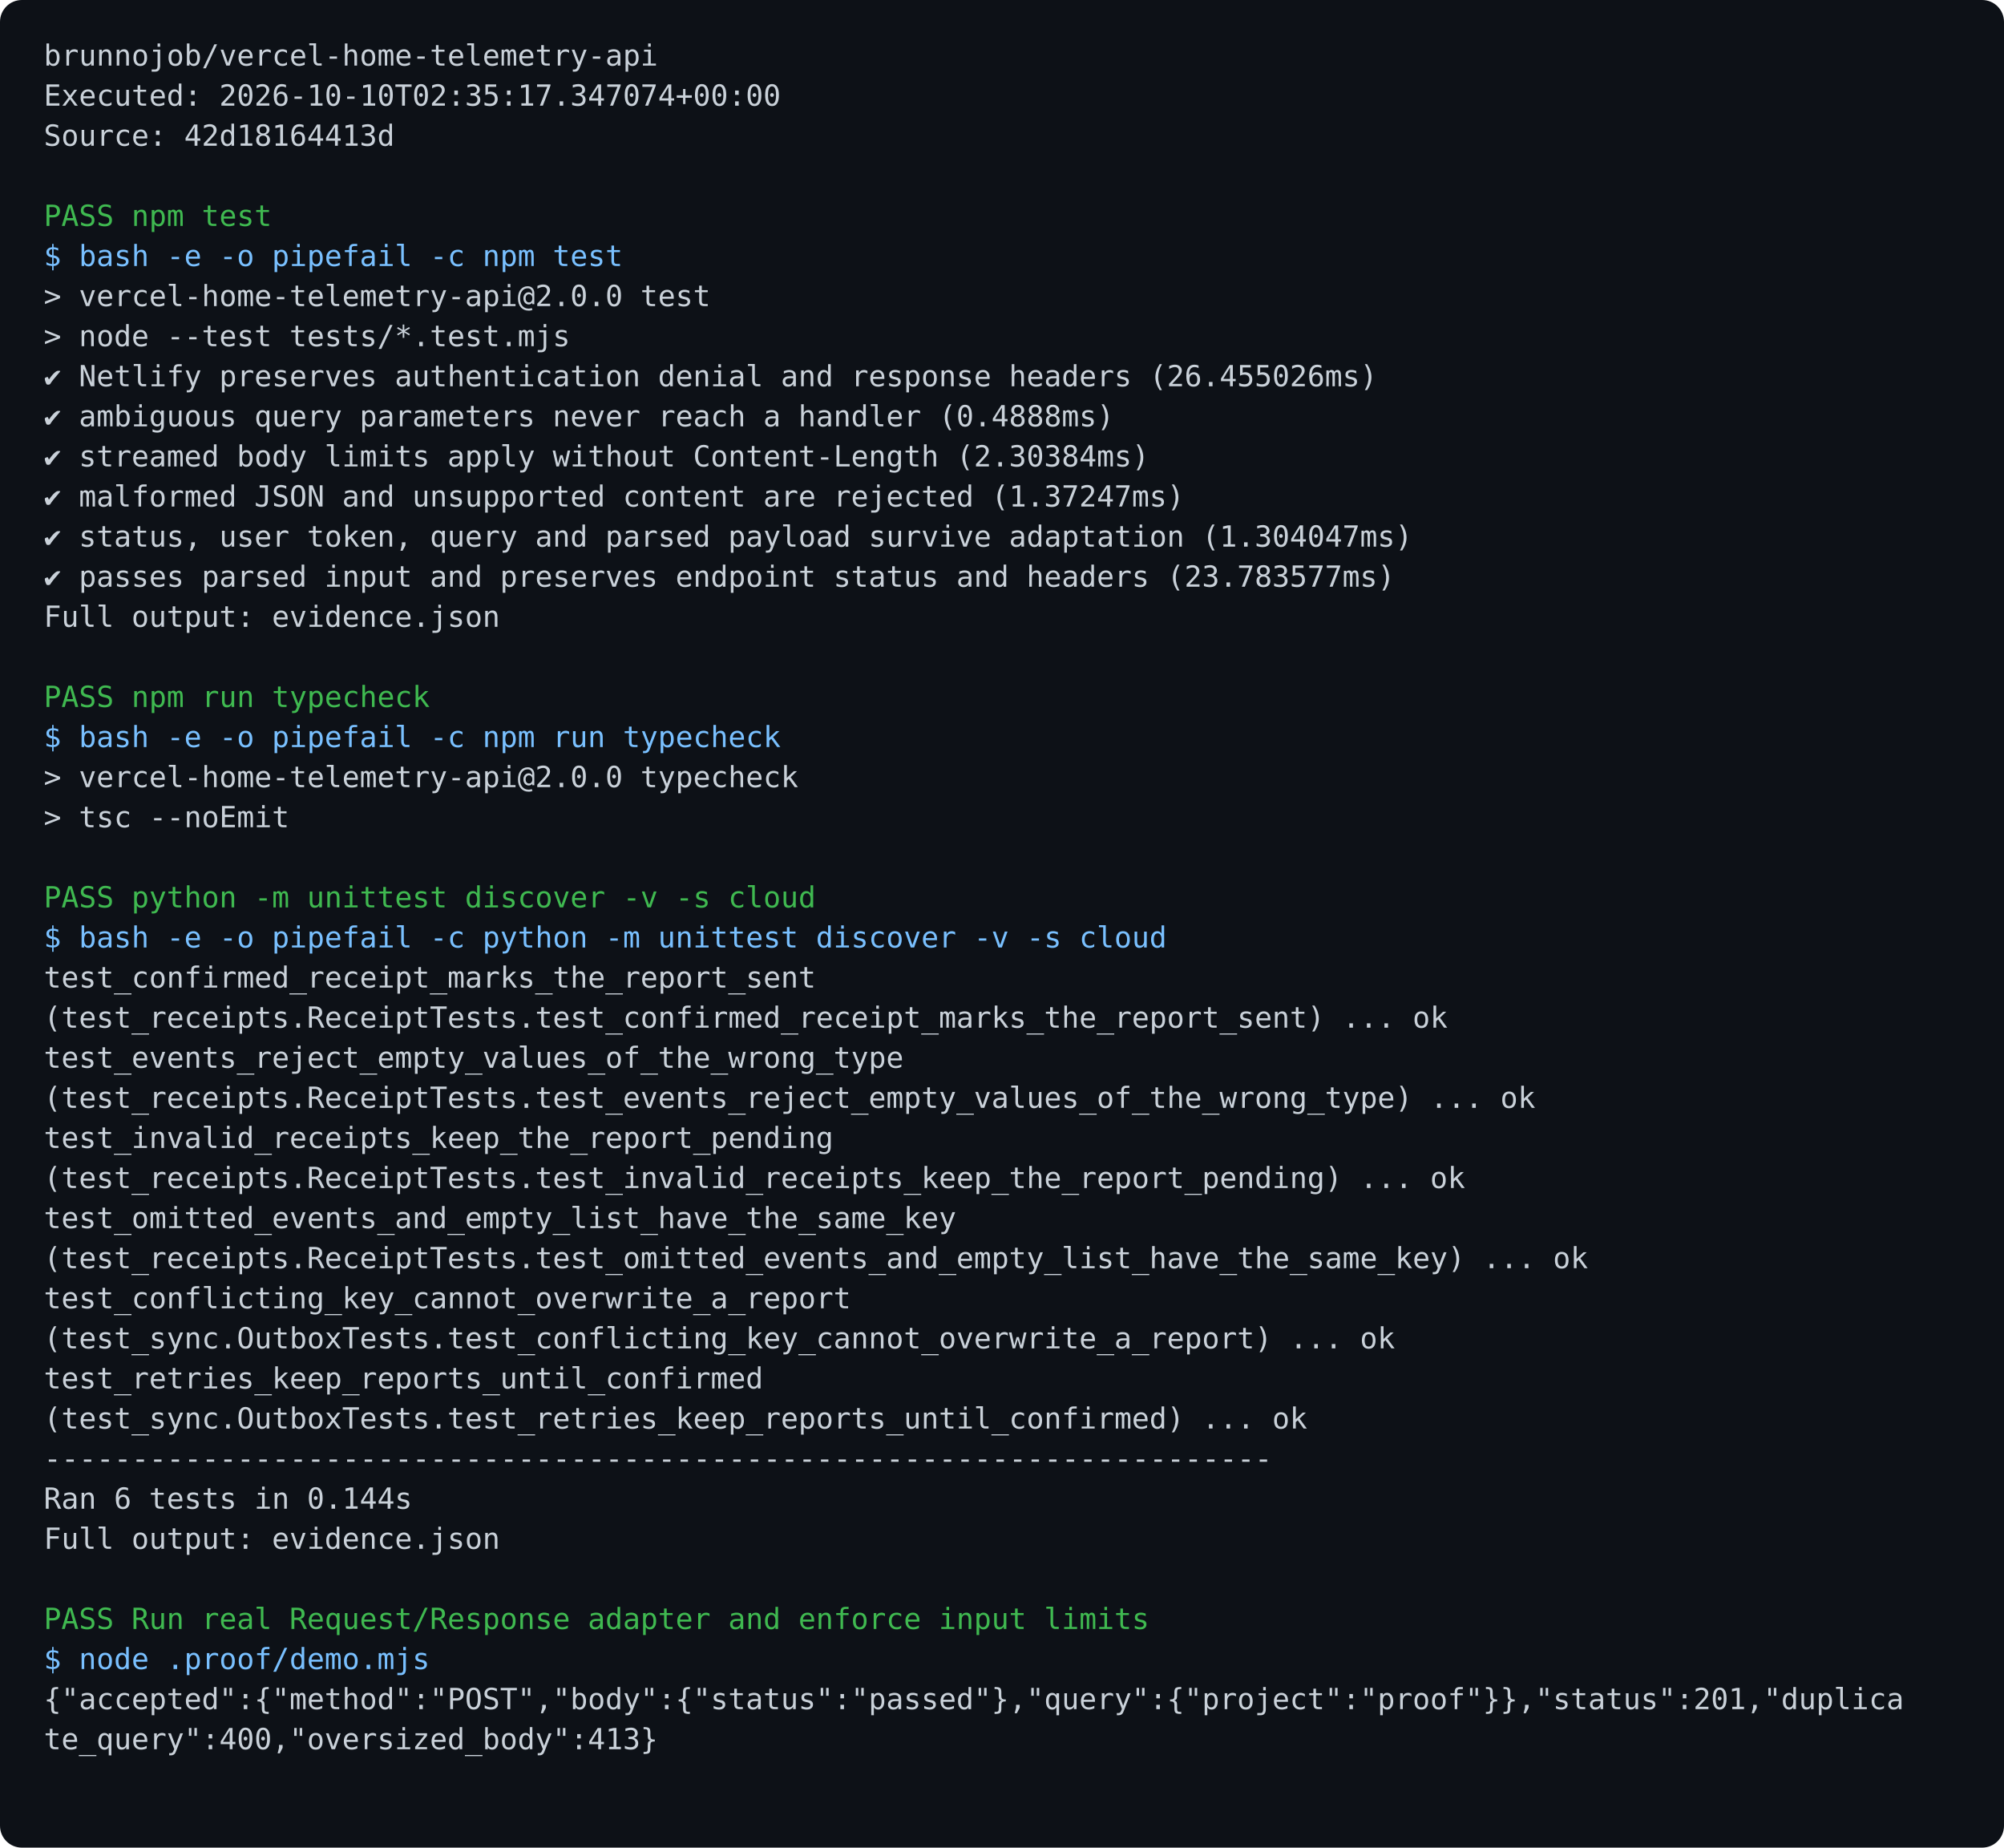
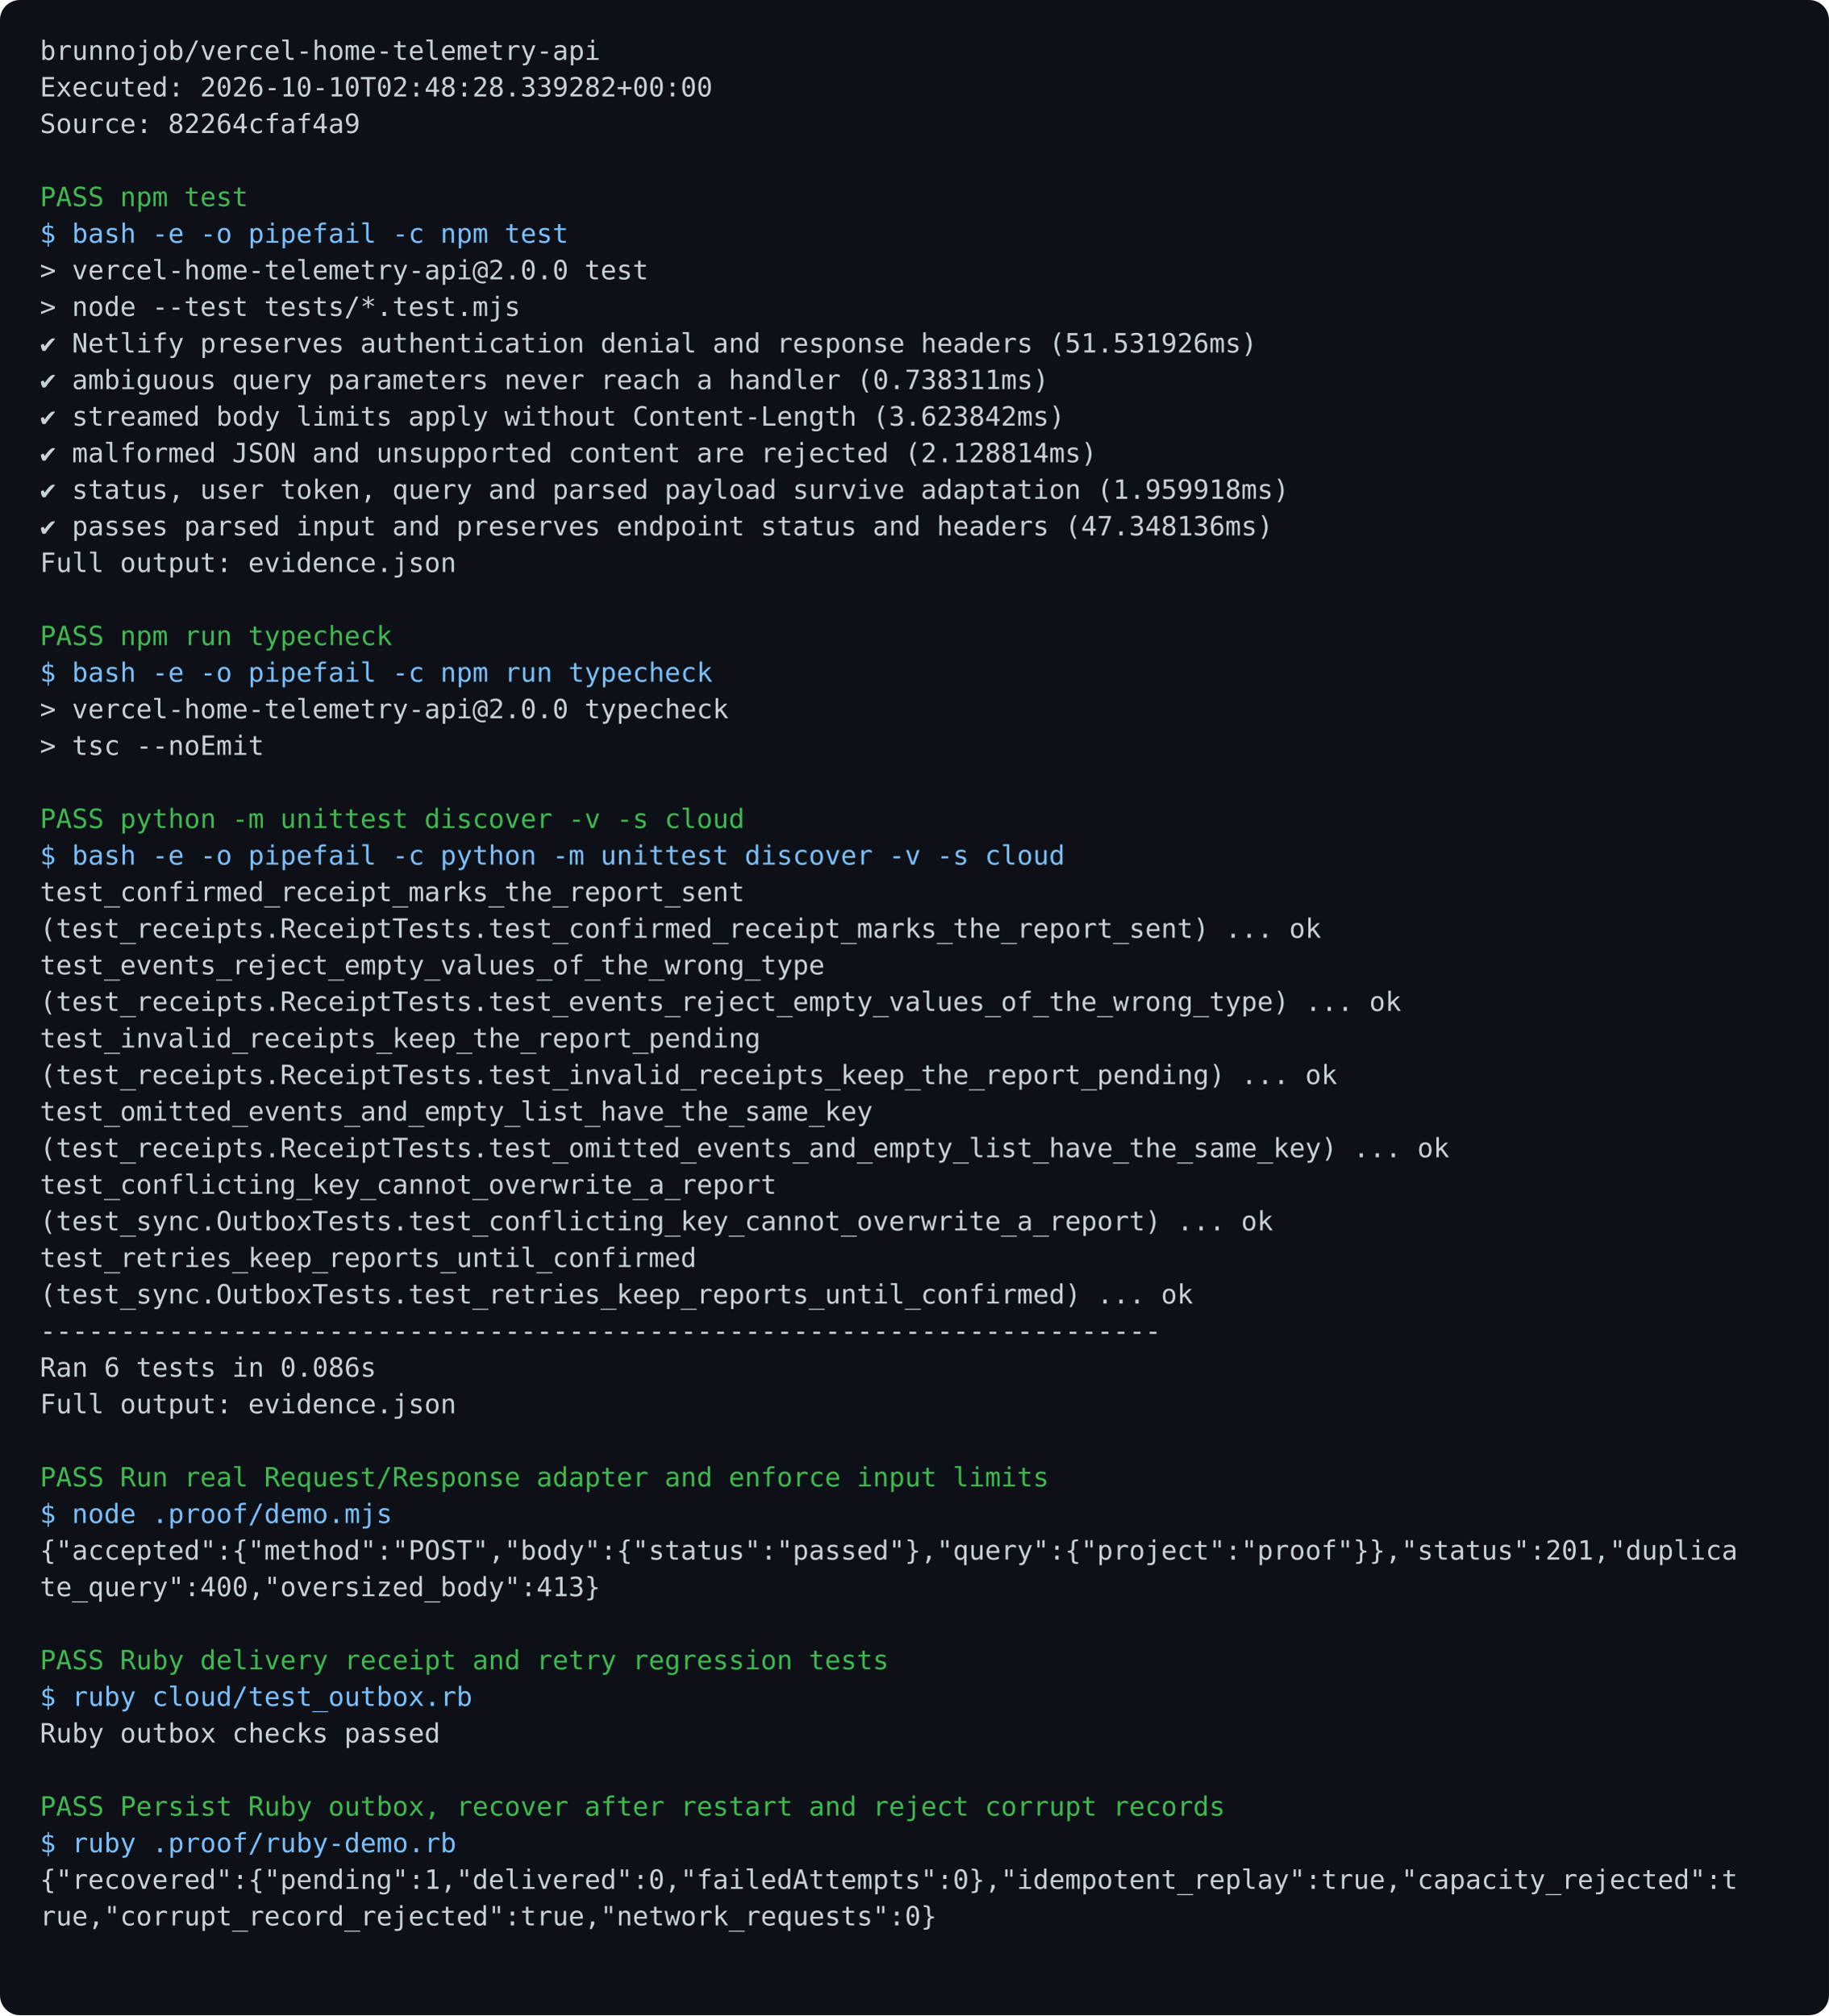
- <svg xmlns="http://www.w3.org/2000/svg" width="1100" height="1014" viewBox="0 0 1100 1014">
-   <rect width="1100" height="1014" rx="12" fill="#0d1117" />
+ <svg xmlns="http://www.w3.org/2000/svg" width="1100" height="1212" viewBox="0 0 1100 1212">
+   <rect width="1100" height="1212" rx="12" fill="#0d1117" />
  <g font-family="monospace" font-size="16">
    <text x="24" y="36" fill="#c9d1d9">brunnojob/vercel-home-telemetry-api</text>
-     <text x="24" y="58" fill="#c9d1d9">Executed: 2026-10-10T02:35:17.347074+00:00</text>
-     <text x="24" y="80" fill="#c9d1d9">Source: 42d18164413d</text>
+     <text x="24" y="58" fill="#c9d1d9">Executed: 2026-10-10T02:48:28.339282+00:00</text>
+     <text x="24" y="80" fill="#c9d1d9">Source: 82264cfaf4a9</text>
    <text x="24" y="102" fill="#c9d1d9" />
    <text x="24" y="124" fill="#3fb950">PASS npm test</text>
    <text x="24" y="146" fill="#79c0ff">$ bash -e -o pipefail -c npm test</text>
    <text x="24" y="168" fill="#c9d1d9">&gt; vercel-home-telemetry-api@2.0.0 test</text>
    <text x="24" y="190" fill="#c9d1d9">&gt; node --test tests/*.test.mjs</text>
-     <text x="24" y="212" fill="#c9d1d9">✔ Netlify preserves authentication denial and response headers (26.455026ms)</text>
-     <text x="24" y="234" fill="#c9d1d9">✔ ambiguous query parameters never reach a handler (0.4888ms)</text>
-     <text x="24" y="256" fill="#c9d1d9">✔ streamed body limits apply without Content-Length (2.30384ms)</text>
-     <text x="24" y="278" fill="#c9d1d9">✔ malformed JSON and unsupported content are rejected (1.37247ms)</text>
-     <text x="24" y="300" fill="#c9d1d9">✔ status, user token, query and parsed payload survive adaptation (1.304047ms)</text>
-     <text x="24" y="322" fill="#c9d1d9">✔ passes parsed input and preserves endpoint status and headers (23.783577ms)</text>
+     <text x="24" y="212" fill="#c9d1d9">✔ Netlify preserves authentication denial and response headers (51.531926ms)</text>
+     <text x="24" y="234" fill="#c9d1d9">✔ ambiguous query parameters never reach a handler (0.738311ms)</text>
+     <text x="24" y="256" fill="#c9d1d9">✔ streamed body limits apply without Content-Length (3.623842ms)</text>
+     <text x="24" y="278" fill="#c9d1d9">✔ malformed JSON and unsupported content are rejected (2.128814ms)</text>
+     <text x="24" y="300" fill="#c9d1d9">✔ status, user token, query and parsed payload survive adaptation (1.959918ms)</text>
+     <text x="24" y="322" fill="#c9d1d9">✔ passes parsed input and preserves endpoint status and headers (47.348136ms)</text>
    <text x="24" y="344" fill="#c9d1d9">Full output: evidence.json</text>
    <text x="24" y="366" fill="#c9d1d9" />
    <text x="24" y="388" fill="#3fb950">PASS npm run typecheck</text>
    <text x="24" y="410" fill="#79c0ff">$ bash -e -o pipefail -c npm run typecheck</text>
    <text x="24" y="432" fill="#c9d1d9">&gt; vercel-home-telemetry-api@2.0.0 typecheck</text>
    <text x="24" y="454" fill="#c9d1d9">&gt; tsc --noEmit</text>
    <text x="24" y="476" fill="#c9d1d9" />
    <text x="24" y="498" fill="#3fb950">PASS python -m unittest discover -v -s cloud</text>
    <text x="24" y="520" fill="#79c0ff">$ bash -e -o pipefail -c python -m unittest discover -v -s cloud</text>
    <text x="24" y="542" fill="#c9d1d9">test_confirmed_receipt_marks_the_report_sent </text>
    <text x="24" y="564" fill="#c9d1d9">(test_receipts.ReceiptTests.test_confirmed_receipt_marks_the_report_sent) ... ok</text>
    <text x="24" y="586" fill="#c9d1d9">test_events_reject_empty_values_of_the_wrong_type </text>
    <text x="24" y="608" fill="#c9d1d9">(test_receipts.ReceiptTests.test_events_reject_empty_values_of_the_wrong_type) ... ok</text>
    <text x="24" y="630" fill="#c9d1d9">test_invalid_receipts_keep_the_report_pending </text>
    <text x="24" y="652" fill="#c9d1d9">(test_receipts.ReceiptTests.test_invalid_receipts_keep_the_report_pending) ... ok</text>
    <text x="24" y="674" fill="#c9d1d9">test_omitted_events_and_empty_list_have_the_same_key </text>
    <text x="24" y="696" fill="#c9d1d9">(test_receipts.ReceiptTests.test_omitted_events_and_empty_list_have_the_same_key) ... ok</text>
    <text x="24" y="718" fill="#c9d1d9">test_conflicting_key_cannot_overwrite_a_report </text>
    <text x="24" y="740" fill="#c9d1d9">(test_sync.OutboxTests.test_conflicting_key_cannot_overwrite_a_report) ... ok</text>
    <text x="24" y="762" fill="#c9d1d9">test_retries_keep_reports_until_confirmed </text>
    <text x="24" y="784" fill="#c9d1d9">(test_sync.OutboxTests.test_retries_keep_reports_until_confirmed) ... ok</text>
    <text x="24" y="806" fill="#c9d1d9">----------------------------------------------------------------------</text>
-     <text x="24" y="828" fill="#c9d1d9">Ran 6 tests in 0.144s</text>
+     <text x="24" y="828" fill="#c9d1d9">Ran 6 tests in 0.086s</text>
    <text x="24" y="850" fill="#c9d1d9">Full output: evidence.json</text>
    <text x="24" y="872" fill="#c9d1d9" />
    <text x="24" y="894" fill="#3fb950">PASS Run real Request/Response adapter and enforce input limits</text>
    <text x="24" y="916" fill="#79c0ff">$ node .proof/demo.mjs</text>
    <text x="24" y="938" fill="#c9d1d9">{"accepted":{"method":"POST","body":{"status":"passed"},"query":{"project":"proof"}},"status":201,"duplica</text>
    <text x="24" y="960" fill="#c9d1d9">te_query":400,"oversized_body":413}</text>
+     <text x="24" y="982" fill="#c9d1d9" />
+     <text x="24" y="1004" fill="#3fb950">PASS Ruby delivery receipt and retry regression tests</text>
+     <text x="24" y="1026" fill="#79c0ff">$ ruby cloud/test_outbox.rb</text>
+     <text x="24" y="1048" fill="#c9d1d9">Ruby outbox checks passed</text>
+     <text x="24" y="1070" fill="#c9d1d9" />
+     <text x="24" y="1092" fill="#3fb950">PASS Persist Ruby outbox, recover after restart and reject corrupt records</text>
+     <text x="24" y="1114" fill="#79c0ff">$ ruby .proof/ruby-demo.rb</text>
+     <text x="24" y="1136" fill="#c9d1d9">{"recovered":{"pending":1,"delivered":0,"failedAttempts":0},"idempotent_replay":true,"capacity_rejected":t</text>
+     <text x="24" y="1158" fill="#c9d1d9">rue,"corrupt_record_rejected":true,"network_requests":0}</text>
  </g>
</svg>
